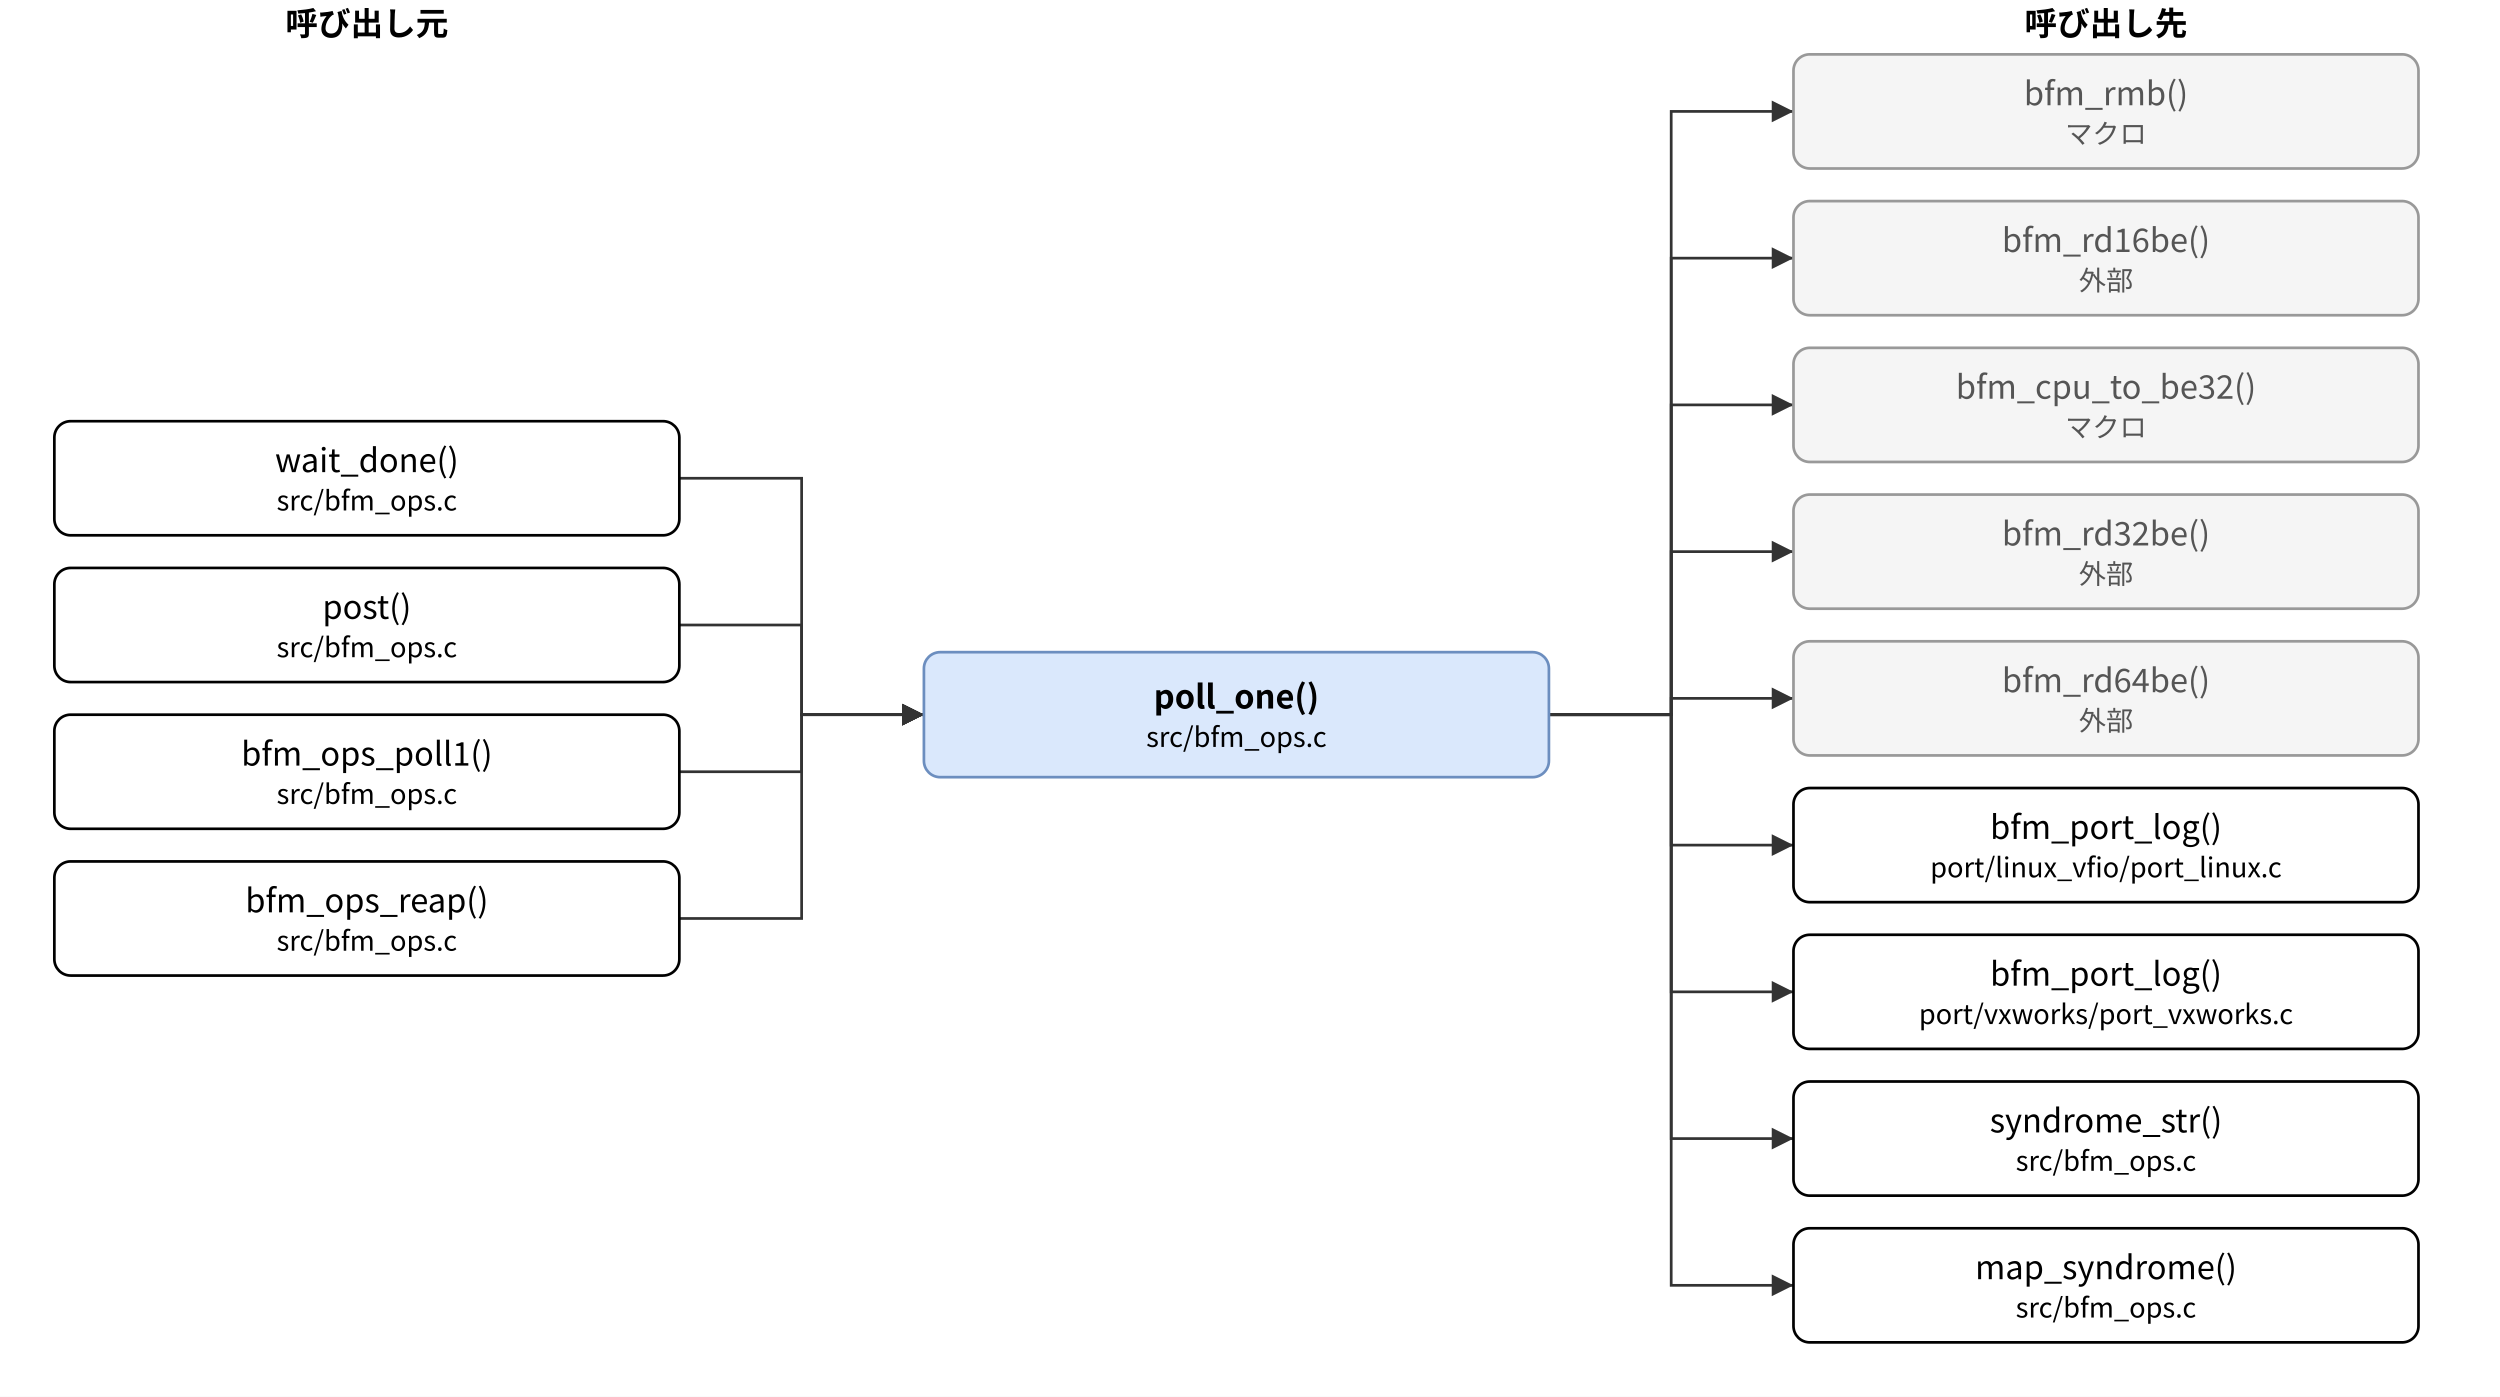
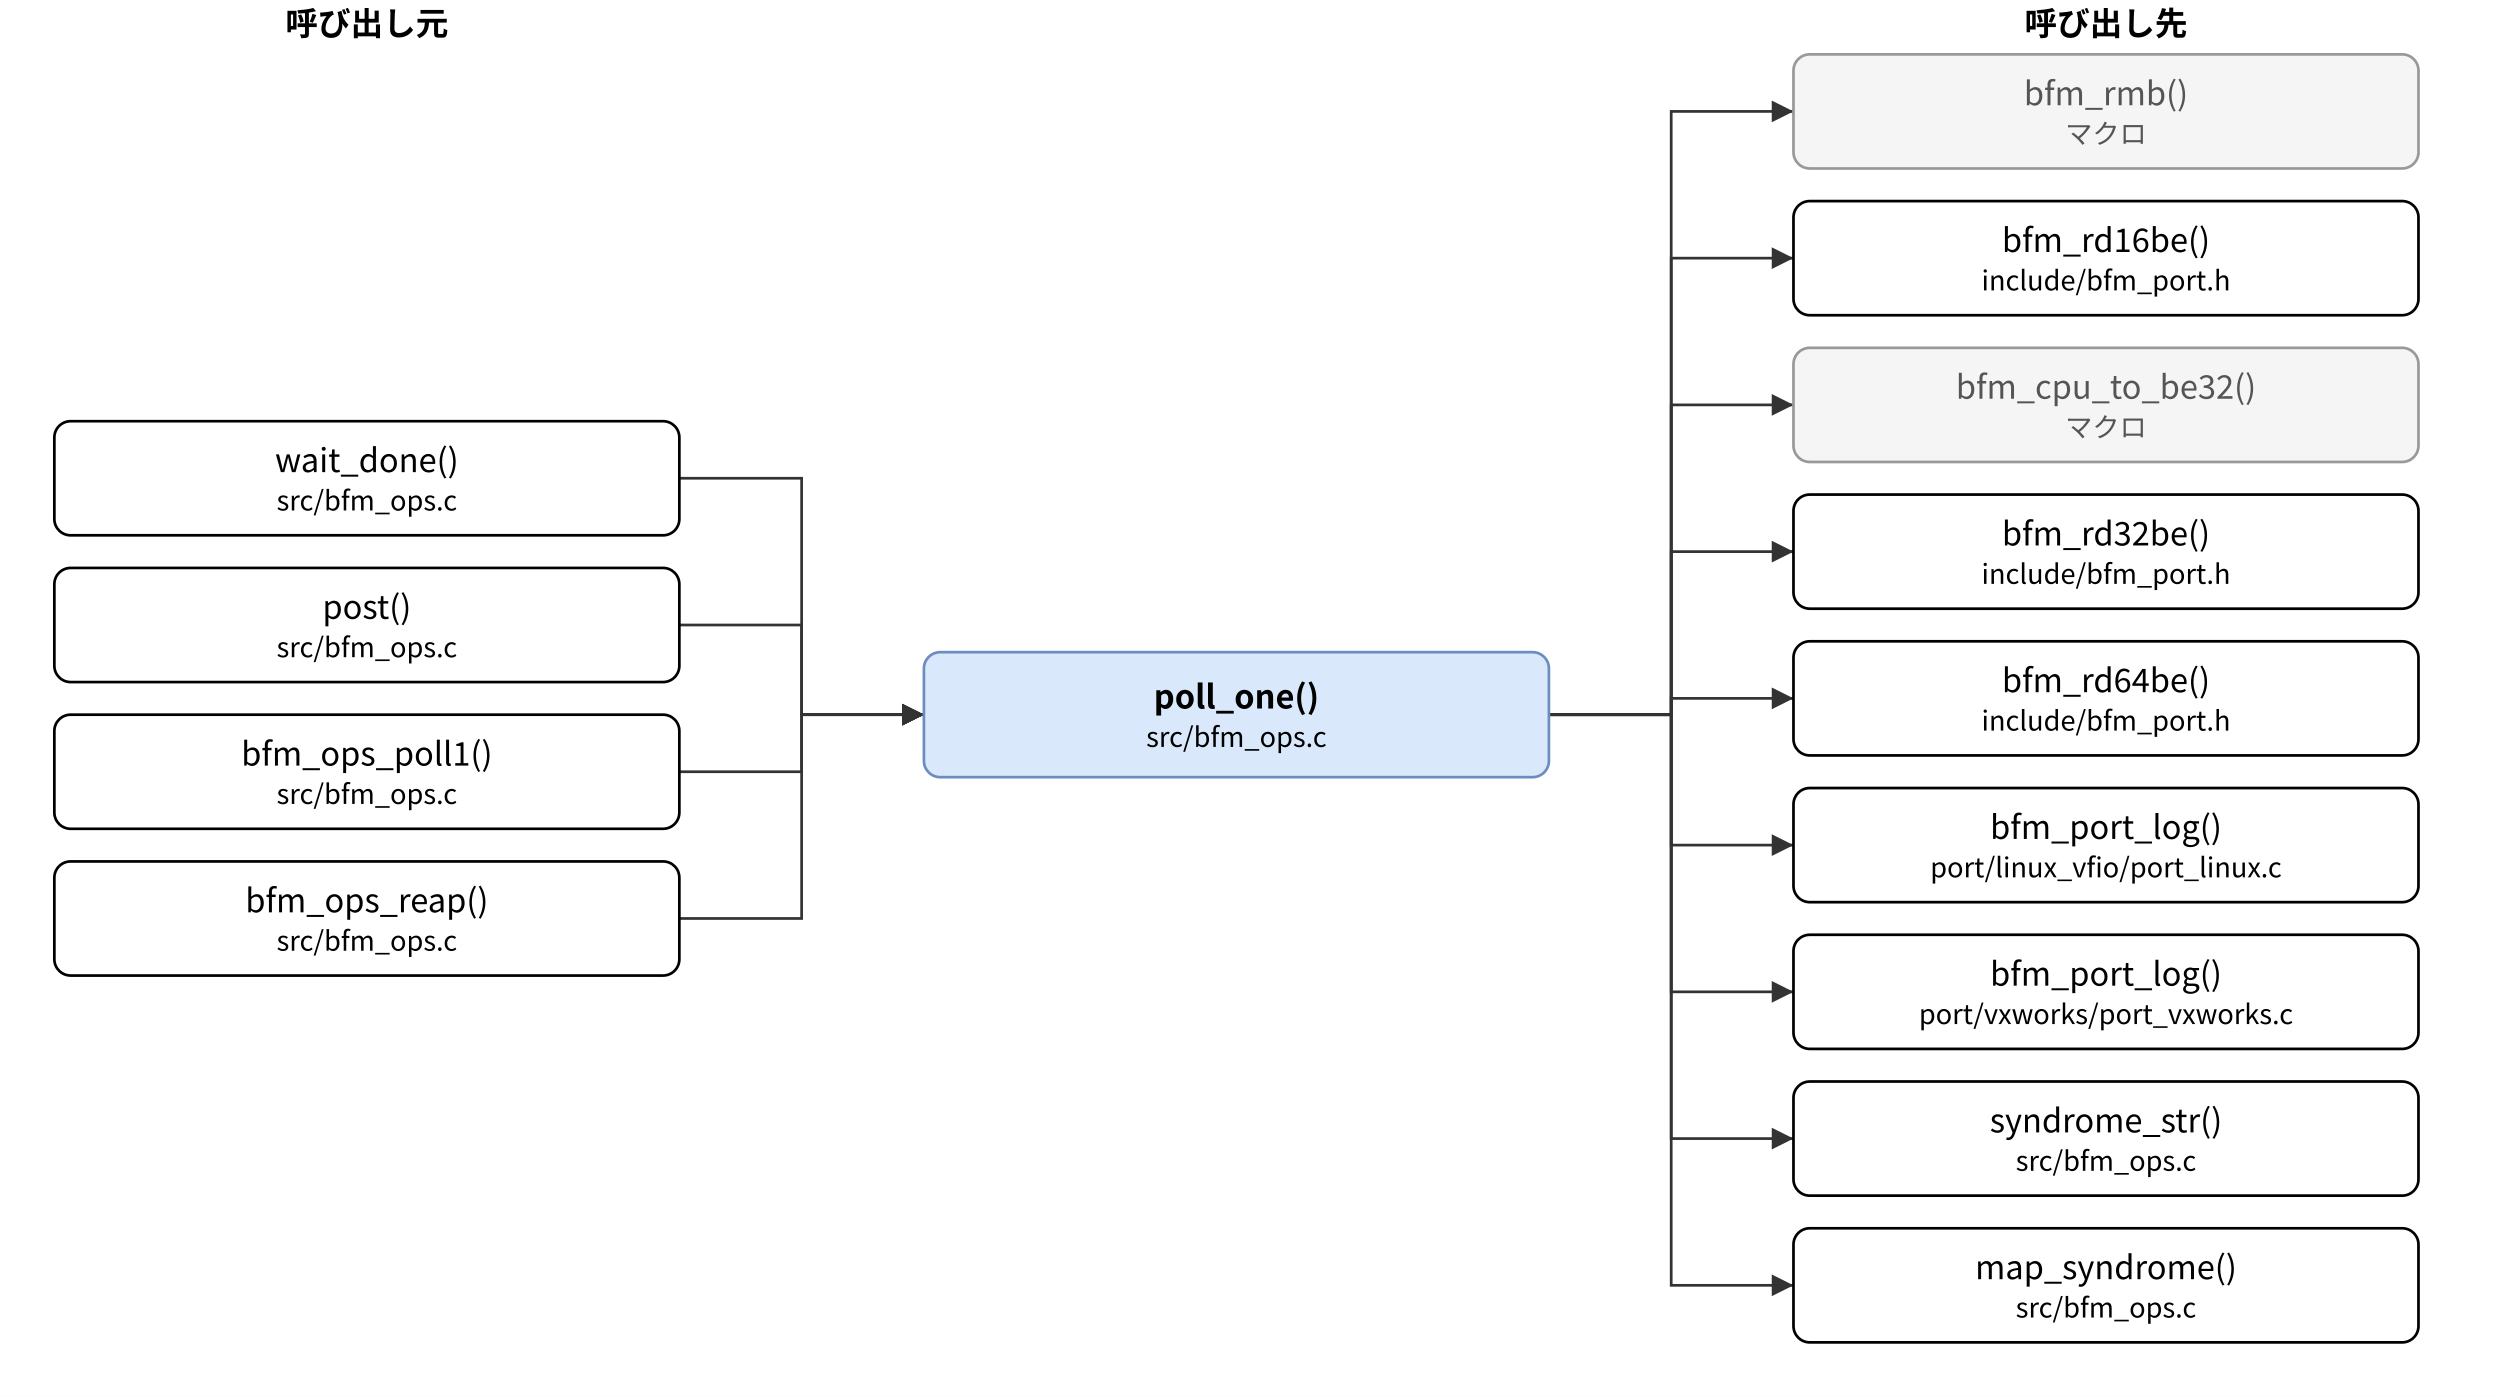
- <svg xmlns="http://www.w3.org/2000/svg" version="1.1" width="920" height="514" viewBox="0 0 920 514" font-family="Noto Sans CJK JP, Meiryo, sans-serif" content="&lt;mxfile host=&quot;bfmem-gen&quot; type=&quot;device&quot;&gt;&lt;diagram id=&quot;fd8b3433dbc958b896e2&quot; name=&quot;poll_one 関係&quot;&gt;&lt;mxGraphModel dx=&quot;800&quot; dy=&quot;600&quot; grid=&quot;0&quot; gridSize=&quot;10&quot; guides=&quot;1&quot; tooltips=&quot;1&quot; connect=&quot;1&quot; arrows=&quot;1&quot; fold=&quot;1&quot; page=&quot;0&quot; pageScale=&quot;1&quot; math=&quot;0&quot; shadow=&quot;0&quot;&gt;&lt;root&gt;&lt;mxCell id=&quot;0&quot;/&gt;&lt;mxCell id=&quot;1&quot; parent=&quot;0&quot;/&gt;&lt;mxCell id=&quot;c&quot; value=&quot;poll_one()&amp;lt;br&amp;gt;&amp;lt;font style=&amp;quot;font-size:10px&amp;quot;&amp;gt;src/bfm_ops.c&amp;lt;/font&amp;gt;&quot; style=&quot;rounded=1;whiteSpace=wrap;html=1;fillColor=#dae8fc;strokeColor=#6c8ebf;fontStyle=1;&quot; vertex=&quot;1&quot; parent=&quot;1&quot;&gt;&lt;mxGeometry x=&quot;340.0&quot; y=&quot;240.0&quot; width=&quot;230.0&quot; height=&quot;46.0&quot; as=&quot;geometry&quot;/&gt;&lt;/mxCell&gt;&lt;mxCell id=&quot;l0&quot; value=&quot;wait_done()&amp;lt;br&amp;gt;&amp;lt;font style=&amp;quot;font-size:10px&amp;quot;&amp;gt;src/bfm_ops.c&amp;lt;/font&amp;gt;&quot; style=&quot;rounded=1;whiteSpace=wrap;html=1;&quot; vertex=&quot;1&quot; parent=&quot;1&quot;&gt;&lt;mxGeometry x=&quot;20.0&quot; y=&quot;155.0&quot; width=&quot;230.0&quot; height=&quot;42.0&quot; as=&quot;geometry&quot;/&gt;&lt;/mxCell&gt;&lt;mxCell id=&quot;l1&quot; value=&quot;post()&amp;lt;br&amp;gt;&amp;lt;font style=&amp;quot;font-size:10px&amp;quot;&amp;gt;src/bfm_ops.c&amp;lt;/font&amp;gt;&quot; style=&quot;rounded=1;whiteSpace=wrap;html=1;&quot; vertex=&quot;1&quot; parent=&quot;1&quot;&gt;&lt;mxGeometry x=&quot;20.0&quot; y=&quot;209.0&quot; width=&quot;230.0&quot; height=&quot;42.0&quot; as=&quot;geometry&quot;/&gt;&lt;/mxCell&gt;&lt;mxCell id=&quot;l2&quot; value=&quot;bfm_ops_poll1()&amp;lt;br&amp;gt;&amp;lt;font style=&amp;quot;font-size:10px&amp;quot;&amp;gt;src/bfm_ops.c&amp;lt;/font&amp;gt;&quot; style=&quot;rounded=1;whiteSpace=wrap;html=1;&quot; vertex=&quot;1&quot; parent=&quot;1&quot;&gt;&lt;mxGeometry x=&quot;20.0&quot; y=&quot;263.0&quot; width=&quot;230.0&quot; height=&quot;42.0&quot; as=&quot;geometry&quot;/&gt;&lt;/mxCell&gt;&lt;mxCell id=&quot;l3&quot; value=&quot;bfm_ops_reap()&amp;lt;br&amp;gt;&amp;lt;font style=&amp;quot;font-size:10px&amp;quot;&amp;gt;src/bfm_ops.c&amp;lt;/font&amp;gt;&quot; style=&quot;rounded=1;whiteSpace=wrap;html=1;&quot; vertex=&quot;1&quot; parent=&quot;1&quot;&gt;&lt;mxGeometry x=&quot;20.0&quot; y=&quot;317.0&quot; width=&quot;230.0&quot; height=&quot;42.0&quot; as=&quot;geometry&quot;/&gt;&lt;/mxCell&gt;&lt;mxCell id=&quot;r0&quot; value=&quot;bfm_rmb()&amp;lt;br&amp;gt;&amp;lt;font style=&amp;quot;font-size:10px&amp;quot;&amp;gt;マクロ&amp;lt;/font&amp;gt;&quot; style=&quot;rounded=1;whiteSpace=wrap;html=1;fillColor=#f5f5f5;strokeColor=#999999;fontColor=#555555;&quot; vertex=&quot;1&quot; parent=&quot;1&quot;&gt;&lt;mxGeometry x=&quot;660.0&quot; y=&quot;20.0&quot; width=&quot;230.0&quot; height=&quot;42.0&quot; as=&quot;geometry&quot;/&gt;&lt;/mxCell&gt;&lt;mxCell id=&quot;r1&quot; value=&quot;bfm_rd16be()&amp;lt;br&amp;gt;&amp;lt;font style=&amp;quot;font-size:10px&amp;quot;&amp;gt;外部&amp;lt;/font&amp;gt;&quot; style=&quot;rounded=1;whiteSpace=wrap;html=1;fillColor=#f5f5f5;strokeColor=#999999;fontColor=#555555;&quot; vertex=&quot;1&quot; parent=&quot;1&quot;&gt;&lt;mxGeometry x=&quot;660.0&quot; y=&quot;74.0&quot; width=&quot;230.0&quot; height=&quot;42.0&quot; as=&quot;geometry&quot;/&gt;&lt;/mxCell&gt;&lt;mxCell id=&quot;r2&quot; value=&quot;bfm_cpu_to_be32()&amp;lt;br&amp;gt;&amp;lt;font style=&amp;quot;font-size:10px&amp;quot;&amp;gt;マクロ&amp;lt;/font&amp;gt;&quot; style=&quot;rounded=1;whiteSpace=wrap;html=1;fillColor=#f5f5f5;strokeColor=#999999;fontColor=#555555;&quot; vertex=&quot;1&quot; parent=&quot;1&quot;&gt;&lt;mxGeometry x=&quot;660.0&quot; y=&quot;128.0&quot; width=&quot;230.0&quot; height=&quot;42.0&quot; as=&quot;geometry&quot;/&gt;&lt;/mxCell&gt;&lt;mxCell id=&quot;r3&quot; value=&quot;bfm_rd32be()&amp;lt;br&amp;gt;&amp;lt;font style=&amp;quot;font-size:10px&amp;quot;&amp;gt;外部&amp;lt;/font&amp;gt;&quot; style=&quot;rounded=1;whiteSpace=wrap;html=1;fillColor=#f5f5f5;strokeColor=#999999;fontColor=#555555;&quot; vertex=&quot;1&quot; parent=&quot;1&quot;&gt;&lt;mxGeometry x=&quot;660.0&quot; y=&quot;182.0&quot; width=&quot;230.0&quot; height=&quot;42.0&quot; as=&quot;geometry&quot;/&gt;&lt;/mxCell&gt;&lt;mxCell id=&quot;r4&quot; value=&quot;bfm_rd64be()&amp;lt;br&amp;gt;&amp;lt;font style=&amp;quot;font-size:10px&amp;quot;&amp;gt;外部&amp;lt;/font&amp;gt;&quot; style=&quot;rounded=1;whiteSpace=wrap;html=1;fillColor=#f5f5f5;strokeColor=#999999;fontColor=#555555;&quot; vertex=&quot;1&quot; parent=&quot;1&quot;&gt;&lt;mxGeometry x=&quot;660.0&quot; y=&quot;236.0&quot; width=&quot;230.0&quot; height=&quot;42.0&quot; as=&quot;geometry&quot;/&gt;&lt;/mxCell&gt;&lt;mxCell id=&quot;r5&quot; value=&quot;bfm_port_log()&amp;lt;br&amp;gt;&amp;lt;font style=&amp;quot;font-size:10px&amp;quot;&amp;gt;port/linux_vfio/port_linux.c&amp;lt;/font&amp;gt;&quot; style=&quot;rounded=1;whiteSpace=wrap;html=1;&quot; vertex=&quot;1&quot; parent=&quot;1&quot;&gt;&lt;mxGeometry x=&quot;660.0&quot; y=&quot;290.0&quot; width=&quot;230.0&quot; height=&quot;42.0&quot; as=&quot;geometry&quot;/&gt;&lt;/mxCell&gt;&lt;mxCell id=&quot;r6&quot; value=&quot;bfm_port_log()&amp;lt;br&amp;gt;&amp;lt;font style=&amp;quot;font-size:10px&amp;quot;&amp;gt;port/vxworks/port_vxworks.c&amp;lt;/font&amp;gt;&quot; style=&quot;rounded=1;whiteSpace=wrap;html=1;&quot; vertex=&quot;1&quot; parent=&quot;1&quot;&gt;&lt;mxGeometry x=&quot;660.0&quot; y=&quot;344.0&quot; width=&quot;230.0&quot; height=&quot;42.0&quot; as=&quot;geometry&quot;/&gt;&lt;/mxCell&gt;&lt;mxCell id=&quot;r7&quot; value=&quot;syndrome_str()&amp;lt;br&amp;gt;&amp;lt;font style=&amp;quot;font-size:10px&amp;quot;&amp;gt;src/bfm_ops.c&amp;lt;/font&amp;gt;&quot; style=&quot;rounded=1;whiteSpace=wrap;html=1;&quot; vertex=&quot;1&quot; parent=&quot;1&quot;&gt;&lt;mxGeometry x=&quot;660.0&quot; y=&quot;398.0&quot; width=&quot;230.0&quot; height=&quot;42.0&quot; as=&quot;geometry&quot;/&gt;&lt;/mxCell&gt;&lt;mxCell id=&quot;r8&quot; value=&quot;map_syndrome()&amp;lt;br&amp;gt;&amp;lt;font style=&amp;quot;font-size:10px&amp;quot;&amp;gt;src/bfm_ops.c&amp;lt;/font&amp;gt;&quot; style=&quot;rounded=1;whiteSpace=wrap;html=1;&quot; vertex=&quot;1&quot; parent=&quot;1&quot;&gt;&lt;mxGeometry x=&quot;660.0&quot; y=&quot;452.0&quot; width=&quot;230.0&quot; height=&quot;42.0&quot; as=&quot;geometry&quot;/&gt;&lt;/mxCell&gt;&lt;mxCell id=&quot;e0&quot; value=&quot;&quot; style=&quot;edgeStyle=none;html=1;rounded=0;endArrow=block;endFill=1;exitX=1;exitY=0.5;exitDx=0;exitDy=0;exitPerimeter=0;entryX=0;entryY=0.5;entryDx=0;entryDy=0;entryPerimeter=0;&quot; edge=&quot;1&quot; parent=&quot;1&quot; source=&quot;l0&quot; target=&quot;c&quot;&gt;&lt;mxGeometry relative=&quot;1&quot; as=&quot;geometry&quot;&gt;&lt;Array as=&quot;points&quot;&gt;&lt;mxPoint x=&quot;295.0&quot; y=&quot;176.0&quot;/&gt;&lt;mxPoint x=&quot;295.0&quot; y=&quot;263.0&quot;/&gt;&lt;/Array&gt;&lt;/mxGeometry&gt;&lt;/mxCell&gt;&lt;mxCell id=&quot;e1&quot; value=&quot;&quot; style=&quot;edgeStyle=none;html=1;rounded=0;endArrow=block;endFill=1;exitX=1;exitY=0.5;exitDx=0;exitDy=0;exitPerimeter=0;entryX=0;entryY=0.5;entryDx=0;entryDy=0;entryPerimeter=0;&quot; edge=&quot;1&quot; parent=&quot;1&quot; source=&quot;l1&quot; target=&quot;c&quot;&gt;&lt;mxGeometry relative=&quot;1&quot; as=&quot;geometry&quot;&gt;&lt;Array as=&quot;points&quot;&gt;&lt;mxPoint x=&quot;295.0&quot; y=&quot;230.0&quot;/&gt;&lt;mxPoint x=&quot;295.0&quot; y=&quot;263.0&quot;/&gt;&lt;/Array&gt;&lt;/mxGeometry&gt;&lt;/mxCell&gt;&lt;mxCell id=&quot;e2&quot; value=&quot;&quot; style=&quot;edgeStyle=none;html=1;rounded=0;endArrow=block;endFill=1;exitX=1;exitY=0.5;exitDx=0;exitDy=0;exitPerimeter=0;entryX=0;entryY=0.5;entryDx=0;entryDy=0;entryPerimeter=0;&quot; edge=&quot;1&quot; parent=&quot;1&quot; source=&quot;l2&quot; target=&quot;c&quot;&gt;&lt;mxGeometry relative=&quot;1&quot; as=&quot;geometry&quot;&gt;&lt;Array as=&quot;points&quot;&gt;&lt;mxPoint x=&quot;295.0&quot; y=&quot;284.0&quot;/&gt;&lt;mxPoint x=&quot;295.0&quot; y=&quot;263.0&quot;/&gt;&lt;/Array&gt;&lt;/mxGeometry&gt;&lt;/mxCell&gt;&lt;mxCell id=&quot;e3&quot; value=&quot;&quot; style=&quot;edgeStyle=none;html=1;rounded=0;endArrow=block;endFill=1;exitX=1;exitY=0.5;exitDx=0;exitDy=0;exitPerimeter=0;entryX=0;entryY=0.5;entryDx=0;entryDy=0;entryPerimeter=0;&quot; edge=&quot;1&quot; parent=&quot;1&quot; source=&quot;l3&quot; target=&quot;c&quot;&gt;&lt;mxGeometry relative=&quot;1&quot; as=&quot;geometry&quot;&gt;&lt;Array as=&quot;points&quot;&gt;&lt;mxPoint x=&quot;295.0&quot; y=&quot;338.0&quot;/&gt;&lt;mxPoint x=&quot;295.0&quot; y=&quot;263.0&quot;/&gt;&lt;/Array&gt;&lt;/mxGeometry&gt;&lt;/mxCell&gt;&lt;mxCell id=&quot;e4&quot; value=&quot;&quot; style=&quot;edgeStyle=none;html=1;rounded=0;endArrow=block;endFill=1;exitX=1;exitY=0.5;exitDx=0;exitDy=0;exitPerimeter=0;entryX=0;entryY=0.5;entryDx=0;entryDy=0;entryPerimeter=0;&quot; edge=&quot;1&quot; parent=&quot;1&quot; source=&quot;c&quot; target=&quot;r0&quot;&gt;&lt;mxGeometry relative=&quot;1&quot; as=&quot;geometry&quot;&gt;&lt;Array as=&quot;points&quot;&gt;&lt;mxPoint x=&quot;615.0&quot; y=&quot;263.0&quot;/&gt;&lt;mxPoint x=&quot;615.0&quot; y=&quot;41.0&quot;/&gt;&lt;/Array&gt;&lt;/mxGeometry&gt;&lt;/mxCell&gt;&lt;mxCell id=&quot;e5&quot; value=&quot;&quot; style=&quot;edgeStyle=none;html=1;rounded=0;endArrow=block;endFill=1;exitX=1;exitY=0.5;exitDx=0;exitDy=0;exitPerimeter=0;entryX=0;entryY=0.5;entryDx=0;entryDy=0;entryPerimeter=0;&quot; edge=&quot;1&quot; parent=&quot;1&quot; source=&quot;c&quot; target=&quot;r1&quot;&gt;&lt;mxGeometry relative=&quot;1&quot; as=&quot;geometry&quot;&gt;&lt;Array as=&quot;points&quot;&gt;&lt;mxPoint x=&quot;615.0&quot; y=&quot;263.0&quot;/&gt;&lt;mxPoint x=&quot;615.0&quot; y=&quot;95.0&quot;/&gt;&lt;/Array&gt;&lt;/mxGeometry&gt;&lt;/mxCell&gt;&lt;mxCell id=&quot;e6&quot; value=&quot;&quot; style=&quot;edgeStyle=none;html=1;rounded=0;endArrow=block;endFill=1;exitX=1;exitY=0.5;exitDx=0;exitDy=0;exitPerimeter=0;entryX=0;entryY=0.5;entryDx=0;entryDy=0;entryPerimeter=0;&quot; edge=&quot;1&quot; parent=&quot;1&quot; source=&quot;c&quot; target=&quot;r2&quot;&gt;&lt;mxGeometry relative=&quot;1&quot; as=&quot;geometry&quot;&gt;&lt;Array as=&quot;points&quot;&gt;&lt;mxPoint x=&quot;615.0&quot; y=&quot;263.0&quot;/&gt;&lt;mxPoint x=&quot;615.0&quot; y=&quot;149.0&quot;/&gt;&lt;/Array&gt;&lt;/mxGeometry&gt;&lt;/mxCell&gt;&lt;mxCell id=&quot;e7&quot; value=&quot;&quot; style=&quot;edgeStyle=none;html=1;rounded=0;endArrow=block;endFill=1;exitX=1;exitY=0.5;exitDx=0;exitDy=0;exitPerimeter=0;entryX=0;entryY=0.5;entryDx=0;entryDy=0;entryPerimeter=0;&quot; edge=&quot;1&quot; parent=&quot;1&quot; source=&quot;c&quot; target=&quot;r3&quot;&gt;&lt;mxGeometry relative=&quot;1&quot; as=&quot;geometry&quot;&gt;&lt;Array as=&quot;points&quot;&gt;&lt;mxPoint x=&quot;615.0&quot; y=&quot;263.0&quot;/&gt;&lt;mxPoint x=&quot;615.0&quot; y=&quot;203.0&quot;/&gt;&lt;/Array&gt;&lt;/mxGeometry&gt;&lt;/mxCell&gt;&lt;mxCell id=&quot;e8&quot; value=&quot;&quot; style=&quot;edgeStyle=none;html=1;rounded=0;endArrow=block;endFill=1;exitX=1;exitY=0.5;exitDx=0;exitDy=0;exitPerimeter=0;entryX=0;entryY=0.5;entryDx=0;entryDy=0;entryPerimeter=0;&quot; edge=&quot;1&quot; parent=&quot;1&quot; source=&quot;c&quot; target=&quot;r4&quot;&gt;&lt;mxGeometry relative=&quot;1&quot; as=&quot;geometry&quot;&gt;&lt;Array as=&quot;points&quot;&gt;&lt;mxPoint x=&quot;615.0&quot; y=&quot;263.0&quot;/&gt;&lt;mxPoint x=&quot;615.0&quot; y=&quot;257.0&quot;/&gt;&lt;/Array&gt;&lt;/mxGeometry&gt;&lt;/mxCell&gt;&lt;mxCell id=&quot;e9&quot; value=&quot;&quot; style=&quot;edgeStyle=none;html=1;rounded=0;endArrow=block;endFill=1;exitX=1;exitY=0.5;exitDx=0;exitDy=0;exitPerimeter=0;entryX=0;entryY=0.5;entryDx=0;entryDy=0;entryPerimeter=0;&quot; edge=&quot;1&quot; parent=&quot;1&quot; source=&quot;c&quot; target=&quot;r5&quot;&gt;&lt;mxGeometry relative=&quot;1&quot; as=&quot;geometry&quot;&gt;&lt;Array as=&quot;points&quot;&gt;&lt;mxPoint x=&quot;615.0&quot; y=&quot;263.0&quot;/&gt;&lt;mxPoint x=&quot;615.0&quot; y=&quot;311.0&quot;/&gt;&lt;/Array&gt;&lt;/mxGeometry&gt;&lt;/mxCell&gt;&lt;mxCell id=&quot;e10&quot; value=&quot;&quot; style=&quot;edgeStyle=none;html=1;rounded=0;endArrow=block;endFill=1;exitX=1;exitY=0.5;exitDx=0;exitDy=0;exitPerimeter=0;entryX=0;entryY=0.5;entryDx=0;entryDy=0;entryPerimeter=0;&quot; edge=&quot;1&quot; parent=&quot;1&quot; source=&quot;c&quot; target=&quot;r6&quot;&gt;&lt;mxGeometry relative=&quot;1&quot; as=&quot;geometry&quot;&gt;&lt;Array as=&quot;points&quot;&gt;&lt;mxPoint x=&quot;615.0&quot; y=&quot;263.0&quot;/&gt;&lt;mxPoint x=&quot;615.0&quot; y=&quot;365.0&quot;/&gt;&lt;/Array&gt;&lt;/mxGeometry&gt;&lt;/mxCell&gt;&lt;mxCell id=&quot;e11&quot; value=&quot;&quot; style=&quot;edgeStyle=none;html=1;rounded=0;endArrow=block;endFill=1;exitX=1;exitY=0.5;exitDx=0;exitDy=0;exitPerimeter=0;entryX=0;entryY=0.5;entryDx=0;entryDy=0;entryPerimeter=0;&quot; edge=&quot;1&quot; parent=&quot;1&quot; source=&quot;c&quot; target=&quot;r7&quot;&gt;&lt;mxGeometry relative=&quot;1&quot; as=&quot;geometry&quot;&gt;&lt;Array as=&quot;points&quot;&gt;&lt;mxPoint x=&quot;615.0&quot; y=&quot;263.0&quot;/&gt;&lt;mxPoint x=&quot;615.0&quot; y=&quot;419.0&quot;/&gt;&lt;/Array&gt;&lt;/mxGeometry&gt;&lt;/mxCell&gt;&lt;mxCell id=&quot;e12&quot; value=&quot;&quot; style=&quot;edgeStyle=none;html=1;rounded=0;endArrow=block;endFill=1;exitX=1;exitY=0.5;exitDx=0;exitDy=0;exitPerimeter=0;entryX=0;entryY=0.5;entryDx=0;entryDy=0;entryPerimeter=0;&quot; edge=&quot;1&quot; parent=&quot;1&quot; source=&quot;c&quot; target=&quot;r8&quot;&gt;&lt;mxGeometry relative=&quot;1&quot; as=&quot;geometry&quot;&gt;&lt;Array as=&quot;points&quot;&gt;&lt;mxPoint x=&quot;615.0&quot; y=&quot;263.0&quot;/&gt;&lt;mxPoint x=&quot;615.0&quot; y=&quot;473.0&quot;/&gt;&lt;/Array&gt;&lt;/mxGeometry&gt;&lt;/mxCell&gt;&lt;mxCell id=&quot;h0&quot; value=&quot;呼び出し元&quot; style=&quot;text;html=1;align=center;fontStyle=1;&quot; vertex=&quot;1&quot; parent=&quot;1&quot;&gt;&lt;mxGeometry x=&quot;55.0&quot; y=&quot;0&quot; width=&quot;160&quot; height=&quot;18&quot; as=&quot;geometry&quot;/&gt;&lt;/mxCell&gt;&lt;mxCell id=&quot;h1&quot; value=&quot;呼び出し先&quot; style=&quot;text;html=1;align=center;fontStyle=1;&quot; vertex=&quot;1&quot; parent=&quot;1&quot;&gt;&lt;mxGeometry x=&quot;695.0&quot; y=&quot;0&quot; width=&quot;160&quot; height=&quot;18&quot; as=&quot;geometry&quot;/&gt;&lt;/mxCell&gt;&lt;/root&gt;&lt;/mxGraphModel&gt;&lt;/diagram&gt;&lt;/mxfile&gt;">
+ <svg xmlns="http://www.w3.org/2000/svg" version="1.1" width="920" height="514" viewBox="0 0 920 514" font-family="Noto Sans CJK JP, Meiryo, sans-serif" content="&lt;mxfile host=&quot;bfmem-gen&quot; type=&quot;device&quot;&gt;&lt;diagram id=&quot;fd8b3433dbc958b896e2&quot; name=&quot;poll_one 関係&quot;&gt;&lt;mxGraphModel dx=&quot;800&quot; dy=&quot;600&quot; grid=&quot;0&quot; gridSize=&quot;10&quot; guides=&quot;1&quot; tooltips=&quot;1&quot; connect=&quot;1&quot; arrows=&quot;1&quot; fold=&quot;1&quot; page=&quot;0&quot; pageScale=&quot;1&quot; math=&quot;0&quot; shadow=&quot;0&quot;&gt;&lt;root&gt;&lt;mxCell id=&quot;0&quot;/&gt;&lt;mxCell id=&quot;1&quot; parent=&quot;0&quot;/&gt;&lt;mxCell id=&quot;c&quot; value=&quot;poll_one()&amp;lt;br&amp;gt;&amp;lt;font style=&amp;quot;font-size:10px&amp;quot;&amp;gt;src/bfm_ops.c&amp;lt;/font&amp;gt;&quot; style=&quot;rounded=1;whiteSpace=wrap;html=1;fillColor=#dae8fc;strokeColor=#6c8ebf;fontStyle=1;&quot; vertex=&quot;1&quot; parent=&quot;1&quot;&gt;&lt;mxGeometry x=&quot;340.0&quot; y=&quot;240.0&quot; width=&quot;230.0&quot; height=&quot;46.0&quot; as=&quot;geometry&quot;/&gt;&lt;/mxCell&gt;&lt;mxCell id=&quot;l0&quot; value=&quot;wait_done()&amp;lt;br&amp;gt;&amp;lt;font style=&amp;quot;font-size:10px&amp;quot;&amp;gt;src/bfm_ops.c&amp;lt;/font&amp;gt;&quot; style=&quot;rounded=1;whiteSpace=wrap;html=1;&quot; vertex=&quot;1&quot; parent=&quot;1&quot;&gt;&lt;mxGeometry x=&quot;20.0&quot; y=&quot;155.0&quot; width=&quot;230.0&quot; height=&quot;42.0&quot; as=&quot;geometry&quot;/&gt;&lt;/mxCell&gt;&lt;mxCell id=&quot;l1&quot; value=&quot;post()&amp;lt;br&amp;gt;&amp;lt;font style=&amp;quot;font-size:10px&amp;quot;&amp;gt;src/bfm_ops.c&amp;lt;/font&amp;gt;&quot; style=&quot;rounded=1;whiteSpace=wrap;html=1;&quot; vertex=&quot;1&quot; parent=&quot;1&quot;&gt;&lt;mxGeometry x=&quot;20.0&quot; y=&quot;209.0&quot; width=&quot;230.0&quot; height=&quot;42.0&quot; as=&quot;geometry&quot;/&gt;&lt;/mxCell&gt;&lt;mxCell id=&quot;l2&quot; value=&quot;bfm_ops_poll1()&amp;lt;br&amp;gt;&amp;lt;font style=&amp;quot;font-size:10px&amp;quot;&amp;gt;src/bfm_ops.c&amp;lt;/font&amp;gt;&quot; style=&quot;rounded=1;whiteSpace=wrap;html=1;&quot; vertex=&quot;1&quot; parent=&quot;1&quot;&gt;&lt;mxGeometry x=&quot;20.0&quot; y=&quot;263.0&quot; width=&quot;230.0&quot; height=&quot;42.0&quot; as=&quot;geometry&quot;/&gt;&lt;/mxCell&gt;&lt;mxCell id=&quot;l3&quot; value=&quot;bfm_ops_reap()&amp;lt;br&amp;gt;&amp;lt;font style=&amp;quot;font-size:10px&amp;quot;&amp;gt;src/bfm_ops.c&amp;lt;/font&amp;gt;&quot; style=&quot;rounded=1;whiteSpace=wrap;html=1;&quot; vertex=&quot;1&quot; parent=&quot;1&quot;&gt;&lt;mxGeometry x=&quot;20.0&quot; y=&quot;317.0&quot; width=&quot;230.0&quot; height=&quot;42.0&quot; as=&quot;geometry&quot;/&gt;&lt;/mxCell&gt;&lt;mxCell id=&quot;r0&quot; value=&quot;bfm_rmb()&amp;lt;br&amp;gt;&amp;lt;font style=&amp;quot;font-size:10px&amp;quot;&amp;gt;マクロ&amp;lt;/font&amp;gt;&quot; style=&quot;rounded=1;whiteSpace=wrap;html=1;fillColor=#f5f5f5;strokeColor=#999999;fontColor=#555555;&quot; vertex=&quot;1&quot; parent=&quot;1&quot;&gt;&lt;mxGeometry x=&quot;660.0&quot; y=&quot;20.0&quot; width=&quot;230.0&quot; height=&quot;42.0&quot; as=&quot;geometry&quot;/&gt;&lt;/mxCell&gt;&lt;mxCell id=&quot;r1&quot; value=&quot;bfm_rd16be()&amp;lt;br&amp;gt;&amp;lt;font style=&amp;quot;font-size:10px&amp;quot;&amp;gt;include/bfm_port.h&amp;lt;/font&amp;gt;&quot; style=&quot;rounded=1;whiteSpace=wrap;html=1;&quot; vertex=&quot;1&quot; parent=&quot;1&quot;&gt;&lt;mxGeometry x=&quot;660.0&quot; y=&quot;74.0&quot; width=&quot;230.0&quot; height=&quot;42.0&quot; as=&quot;geometry&quot;/&gt;&lt;/mxCell&gt;&lt;mxCell id=&quot;r2&quot; value=&quot;bfm_cpu_to_be32()&amp;lt;br&amp;gt;&amp;lt;font style=&amp;quot;font-size:10px&amp;quot;&amp;gt;マクロ&amp;lt;/font&amp;gt;&quot; style=&quot;rounded=1;whiteSpace=wrap;html=1;fillColor=#f5f5f5;strokeColor=#999999;fontColor=#555555;&quot; vertex=&quot;1&quot; parent=&quot;1&quot;&gt;&lt;mxGeometry x=&quot;660.0&quot; y=&quot;128.0&quot; width=&quot;230.0&quot; height=&quot;42.0&quot; as=&quot;geometry&quot;/&gt;&lt;/mxCell&gt;&lt;mxCell id=&quot;r3&quot; value=&quot;bfm_rd32be()&amp;lt;br&amp;gt;&amp;lt;font style=&amp;quot;font-size:10px&amp;quot;&amp;gt;include/bfm_port.h&amp;lt;/font&amp;gt;&quot; style=&quot;rounded=1;whiteSpace=wrap;html=1;&quot; vertex=&quot;1&quot; parent=&quot;1&quot;&gt;&lt;mxGeometry x=&quot;660.0&quot; y=&quot;182.0&quot; width=&quot;230.0&quot; height=&quot;42.0&quot; as=&quot;geometry&quot;/&gt;&lt;/mxCell&gt;&lt;mxCell id=&quot;r4&quot; value=&quot;bfm_rd64be()&amp;lt;br&amp;gt;&amp;lt;font style=&amp;quot;font-size:10px&amp;quot;&amp;gt;include/bfm_port.h&amp;lt;/font&amp;gt;&quot; style=&quot;rounded=1;whiteSpace=wrap;html=1;&quot; vertex=&quot;1&quot; parent=&quot;1&quot;&gt;&lt;mxGeometry x=&quot;660.0&quot; y=&quot;236.0&quot; width=&quot;230.0&quot; height=&quot;42.0&quot; as=&quot;geometry&quot;/&gt;&lt;/mxCell&gt;&lt;mxCell id=&quot;r5&quot; value=&quot;bfm_port_log()&amp;lt;br&amp;gt;&amp;lt;font style=&amp;quot;font-size:10px&amp;quot;&amp;gt;port/linux_vfio/port_linux.c&amp;lt;/font&amp;gt;&quot; style=&quot;rounded=1;whiteSpace=wrap;html=1;&quot; vertex=&quot;1&quot; parent=&quot;1&quot;&gt;&lt;mxGeometry x=&quot;660.0&quot; y=&quot;290.0&quot; width=&quot;230.0&quot; height=&quot;42.0&quot; as=&quot;geometry&quot;/&gt;&lt;/mxCell&gt;&lt;mxCell id=&quot;r6&quot; value=&quot;bfm_port_log()&amp;lt;br&amp;gt;&amp;lt;font style=&amp;quot;font-size:10px&amp;quot;&amp;gt;port/vxworks/port_vxworks.c&amp;lt;/font&amp;gt;&quot; style=&quot;rounded=1;whiteSpace=wrap;html=1;&quot; vertex=&quot;1&quot; parent=&quot;1&quot;&gt;&lt;mxGeometry x=&quot;660.0&quot; y=&quot;344.0&quot; width=&quot;230.0&quot; height=&quot;42.0&quot; as=&quot;geometry&quot;/&gt;&lt;/mxCell&gt;&lt;mxCell id=&quot;r7&quot; value=&quot;syndrome_str()&amp;lt;br&amp;gt;&amp;lt;font style=&amp;quot;font-size:10px&amp;quot;&amp;gt;src/bfm_ops.c&amp;lt;/font&amp;gt;&quot; style=&quot;rounded=1;whiteSpace=wrap;html=1;&quot; vertex=&quot;1&quot; parent=&quot;1&quot;&gt;&lt;mxGeometry x=&quot;660.0&quot; y=&quot;398.0&quot; width=&quot;230.0&quot; height=&quot;42.0&quot; as=&quot;geometry&quot;/&gt;&lt;/mxCell&gt;&lt;mxCell id=&quot;r8&quot; value=&quot;map_syndrome()&amp;lt;br&amp;gt;&amp;lt;font style=&amp;quot;font-size:10px&amp;quot;&amp;gt;src/bfm_ops.c&amp;lt;/font&amp;gt;&quot; style=&quot;rounded=1;whiteSpace=wrap;html=1;&quot; vertex=&quot;1&quot; parent=&quot;1&quot;&gt;&lt;mxGeometry x=&quot;660.0&quot; y=&quot;452.0&quot; width=&quot;230.0&quot; height=&quot;42.0&quot; as=&quot;geometry&quot;/&gt;&lt;/mxCell&gt;&lt;mxCell id=&quot;e0&quot; value=&quot;&quot; style=&quot;edgeStyle=none;html=1;rounded=0;endArrow=block;endFill=1;exitX=1;exitY=0.5;exitDx=0;exitDy=0;exitPerimeter=0;entryX=0;entryY=0.5;entryDx=0;entryDy=0;entryPerimeter=0;&quot; edge=&quot;1&quot; parent=&quot;1&quot; source=&quot;l0&quot; target=&quot;c&quot;&gt;&lt;mxGeometry relative=&quot;1&quot; as=&quot;geometry&quot;&gt;&lt;Array as=&quot;points&quot;&gt;&lt;mxPoint x=&quot;295.0&quot; y=&quot;176.0&quot;/&gt;&lt;mxPoint x=&quot;295.0&quot; y=&quot;263.0&quot;/&gt;&lt;/Array&gt;&lt;/mxGeometry&gt;&lt;/mxCell&gt;&lt;mxCell id=&quot;e1&quot; value=&quot;&quot; style=&quot;edgeStyle=none;html=1;rounded=0;endArrow=block;endFill=1;exitX=1;exitY=0.5;exitDx=0;exitDy=0;exitPerimeter=0;entryX=0;entryY=0.5;entryDx=0;entryDy=0;entryPerimeter=0;&quot; edge=&quot;1&quot; parent=&quot;1&quot; source=&quot;l1&quot; target=&quot;c&quot;&gt;&lt;mxGeometry relative=&quot;1&quot; as=&quot;geometry&quot;&gt;&lt;Array as=&quot;points&quot;&gt;&lt;mxPoint x=&quot;295.0&quot; y=&quot;230.0&quot;/&gt;&lt;mxPoint x=&quot;295.0&quot; y=&quot;263.0&quot;/&gt;&lt;/Array&gt;&lt;/mxGeometry&gt;&lt;/mxCell&gt;&lt;mxCell id=&quot;e2&quot; value=&quot;&quot; style=&quot;edgeStyle=none;html=1;rounded=0;endArrow=block;endFill=1;exitX=1;exitY=0.5;exitDx=0;exitDy=0;exitPerimeter=0;entryX=0;entryY=0.5;entryDx=0;entryDy=0;entryPerimeter=0;&quot; edge=&quot;1&quot; parent=&quot;1&quot; source=&quot;l2&quot; target=&quot;c&quot;&gt;&lt;mxGeometry relative=&quot;1&quot; as=&quot;geometry&quot;&gt;&lt;Array as=&quot;points&quot;&gt;&lt;mxPoint x=&quot;295.0&quot; y=&quot;284.0&quot;/&gt;&lt;mxPoint x=&quot;295.0&quot; y=&quot;263.0&quot;/&gt;&lt;/Array&gt;&lt;/mxGeometry&gt;&lt;/mxCell&gt;&lt;mxCell id=&quot;e3&quot; value=&quot;&quot; style=&quot;edgeStyle=none;html=1;rounded=0;endArrow=block;endFill=1;exitX=1;exitY=0.5;exitDx=0;exitDy=0;exitPerimeter=0;entryX=0;entryY=0.5;entryDx=0;entryDy=0;entryPerimeter=0;&quot; edge=&quot;1&quot; parent=&quot;1&quot; source=&quot;l3&quot; target=&quot;c&quot;&gt;&lt;mxGeometry relative=&quot;1&quot; as=&quot;geometry&quot;&gt;&lt;Array as=&quot;points&quot;&gt;&lt;mxPoint x=&quot;295.0&quot; y=&quot;338.0&quot;/&gt;&lt;mxPoint x=&quot;295.0&quot; y=&quot;263.0&quot;/&gt;&lt;/Array&gt;&lt;/mxGeometry&gt;&lt;/mxCell&gt;&lt;mxCell id=&quot;e4&quot; value=&quot;&quot; style=&quot;edgeStyle=none;html=1;rounded=0;endArrow=block;endFill=1;exitX=1;exitY=0.5;exitDx=0;exitDy=0;exitPerimeter=0;entryX=0;entryY=0.5;entryDx=0;entryDy=0;entryPerimeter=0;&quot; edge=&quot;1&quot; parent=&quot;1&quot; source=&quot;c&quot; target=&quot;r0&quot;&gt;&lt;mxGeometry relative=&quot;1&quot; as=&quot;geometry&quot;&gt;&lt;Array as=&quot;points&quot;&gt;&lt;mxPoint x=&quot;615.0&quot; y=&quot;263.0&quot;/&gt;&lt;mxPoint x=&quot;615.0&quot; y=&quot;41.0&quot;/&gt;&lt;/Array&gt;&lt;/mxGeometry&gt;&lt;/mxCell&gt;&lt;mxCell id=&quot;e5&quot; value=&quot;&quot; style=&quot;edgeStyle=none;html=1;rounded=0;endArrow=block;endFill=1;exitX=1;exitY=0.5;exitDx=0;exitDy=0;exitPerimeter=0;entryX=0;entryY=0.5;entryDx=0;entryDy=0;entryPerimeter=0;&quot; edge=&quot;1&quot; parent=&quot;1&quot; source=&quot;c&quot; target=&quot;r1&quot;&gt;&lt;mxGeometry relative=&quot;1&quot; as=&quot;geometry&quot;&gt;&lt;Array as=&quot;points&quot;&gt;&lt;mxPoint x=&quot;615.0&quot; y=&quot;263.0&quot;/&gt;&lt;mxPoint x=&quot;615.0&quot; y=&quot;95.0&quot;/&gt;&lt;/Array&gt;&lt;/mxGeometry&gt;&lt;/mxCell&gt;&lt;mxCell id=&quot;e6&quot; value=&quot;&quot; style=&quot;edgeStyle=none;html=1;rounded=0;endArrow=block;endFill=1;exitX=1;exitY=0.5;exitDx=0;exitDy=0;exitPerimeter=0;entryX=0;entryY=0.5;entryDx=0;entryDy=0;entryPerimeter=0;&quot; edge=&quot;1&quot; parent=&quot;1&quot; source=&quot;c&quot; target=&quot;r2&quot;&gt;&lt;mxGeometry relative=&quot;1&quot; as=&quot;geometry&quot;&gt;&lt;Array as=&quot;points&quot;&gt;&lt;mxPoint x=&quot;615.0&quot; y=&quot;263.0&quot;/&gt;&lt;mxPoint x=&quot;615.0&quot; y=&quot;149.0&quot;/&gt;&lt;/Array&gt;&lt;/mxGeometry&gt;&lt;/mxCell&gt;&lt;mxCell id=&quot;e7&quot; value=&quot;&quot; style=&quot;edgeStyle=none;html=1;rounded=0;endArrow=block;endFill=1;exitX=1;exitY=0.5;exitDx=0;exitDy=0;exitPerimeter=0;entryX=0;entryY=0.5;entryDx=0;entryDy=0;entryPerimeter=0;&quot; edge=&quot;1&quot; parent=&quot;1&quot; source=&quot;c&quot; target=&quot;r3&quot;&gt;&lt;mxGeometry relative=&quot;1&quot; as=&quot;geometry&quot;&gt;&lt;Array as=&quot;points&quot;&gt;&lt;mxPoint x=&quot;615.0&quot; y=&quot;263.0&quot;/&gt;&lt;mxPoint x=&quot;615.0&quot; y=&quot;203.0&quot;/&gt;&lt;/Array&gt;&lt;/mxGeometry&gt;&lt;/mxCell&gt;&lt;mxCell id=&quot;e8&quot; value=&quot;&quot; style=&quot;edgeStyle=none;html=1;rounded=0;endArrow=block;endFill=1;exitX=1;exitY=0.5;exitDx=0;exitDy=0;exitPerimeter=0;entryX=0;entryY=0.5;entryDx=0;entryDy=0;entryPerimeter=0;&quot; edge=&quot;1&quot; parent=&quot;1&quot; source=&quot;c&quot; target=&quot;r4&quot;&gt;&lt;mxGeometry relative=&quot;1&quot; as=&quot;geometry&quot;&gt;&lt;Array as=&quot;points&quot;&gt;&lt;mxPoint x=&quot;615.0&quot; y=&quot;263.0&quot;/&gt;&lt;mxPoint x=&quot;615.0&quot; y=&quot;257.0&quot;/&gt;&lt;/Array&gt;&lt;/mxGeometry&gt;&lt;/mxCell&gt;&lt;mxCell id=&quot;e9&quot; value=&quot;&quot; style=&quot;edgeStyle=none;html=1;rounded=0;endArrow=block;endFill=1;exitX=1;exitY=0.5;exitDx=0;exitDy=0;exitPerimeter=0;entryX=0;entryY=0.5;entryDx=0;entryDy=0;entryPerimeter=0;&quot; edge=&quot;1&quot; parent=&quot;1&quot; source=&quot;c&quot; target=&quot;r5&quot;&gt;&lt;mxGeometry relative=&quot;1&quot; as=&quot;geometry&quot;&gt;&lt;Array as=&quot;points&quot;&gt;&lt;mxPoint x=&quot;615.0&quot; y=&quot;263.0&quot;/&gt;&lt;mxPoint x=&quot;615.0&quot; y=&quot;311.0&quot;/&gt;&lt;/Array&gt;&lt;/mxGeometry&gt;&lt;/mxCell&gt;&lt;mxCell id=&quot;e10&quot; value=&quot;&quot; style=&quot;edgeStyle=none;html=1;rounded=0;endArrow=block;endFill=1;exitX=1;exitY=0.5;exitDx=0;exitDy=0;exitPerimeter=0;entryX=0;entryY=0.5;entryDx=0;entryDy=0;entryPerimeter=0;&quot; edge=&quot;1&quot; parent=&quot;1&quot; source=&quot;c&quot; target=&quot;r6&quot;&gt;&lt;mxGeometry relative=&quot;1&quot; as=&quot;geometry&quot;&gt;&lt;Array as=&quot;points&quot;&gt;&lt;mxPoint x=&quot;615.0&quot; y=&quot;263.0&quot;/&gt;&lt;mxPoint x=&quot;615.0&quot; y=&quot;365.0&quot;/&gt;&lt;/Array&gt;&lt;/mxGeometry&gt;&lt;/mxCell&gt;&lt;mxCell id=&quot;e11&quot; value=&quot;&quot; style=&quot;edgeStyle=none;html=1;rounded=0;endArrow=block;endFill=1;exitX=1;exitY=0.5;exitDx=0;exitDy=0;exitPerimeter=0;entryX=0;entryY=0.5;entryDx=0;entryDy=0;entryPerimeter=0;&quot; edge=&quot;1&quot; parent=&quot;1&quot; source=&quot;c&quot; target=&quot;r7&quot;&gt;&lt;mxGeometry relative=&quot;1&quot; as=&quot;geometry&quot;&gt;&lt;Array as=&quot;points&quot;&gt;&lt;mxPoint x=&quot;615.0&quot; y=&quot;263.0&quot;/&gt;&lt;mxPoint x=&quot;615.0&quot; y=&quot;419.0&quot;/&gt;&lt;/Array&gt;&lt;/mxGeometry&gt;&lt;/mxCell&gt;&lt;mxCell id=&quot;e12&quot; value=&quot;&quot; style=&quot;edgeStyle=none;html=1;rounded=0;endArrow=block;endFill=1;exitX=1;exitY=0.5;exitDx=0;exitDy=0;exitPerimeter=0;entryX=0;entryY=0.5;entryDx=0;entryDy=0;entryPerimeter=0;&quot; edge=&quot;1&quot; parent=&quot;1&quot; source=&quot;c&quot; target=&quot;r8&quot;&gt;&lt;mxGeometry relative=&quot;1&quot; as=&quot;geometry&quot;&gt;&lt;Array as=&quot;points&quot;&gt;&lt;mxPoint x=&quot;615.0&quot; y=&quot;263.0&quot;/&gt;&lt;mxPoint x=&quot;615.0&quot; y=&quot;473.0&quot;/&gt;&lt;/Array&gt;&lt;/mxGeometry&gt;&lt;/mxCell&gt;&lt;mxCell id=&quot;h0&quot; value=&quot;呼び出し元&quot; style=&quot;text;html=1;align=center;fontStyle=1;&quot; vertex=&quot;1&quot; parent=&quot;1&quot;&gt;&lt;mxGeometry x=&quot;55.0&quot; y=&quot;0&quot; width=&quot;160&quot; height=&quot;18&quot; as=&quot;geometry&quot;/&gt;&lt;/mxCell&gt;&lt;mxCell id=&quot;h1&quot; value=&quot;呼び出し先&quot; style=&quot;text;html=1;align=center;fontStyle=1;&quot; vertex=&quot;1&quot; parent=&quot;1&quot;&gt;&lt;mxGeometry x=&quot;695.0&quot; y=&quot;0&quot; width=&quot;160&quot; height=&quot;18&quot; as=&quot;geometry&quot;/&gt;&lt;/mxCell&gt;&lt;/root&gt;&lt;/mxGraphModel&gt;&lt;/diagram&gt;&lt;/mxfile&gt;">
  <defs>
    <marker id="a" viewBox="0 0 10 10" refX="10" refY="5" markerWidth="8" markerHeight="8" orient="auto-start-reverse">
      <path d="M0,0 L10,5 L0,10 z" fill="#333333" />
    </marker>
  </defs>
  <rect x="0" y="0" width="920" height="514" fill="#ffffff" />
  <text x="135.0" y="13" font-size="12" font-weight="bold" text-anchor="middle">呼び出し元</text>
  <text x="775.0" y="13" font-size="12" font-weight="bold" text-anchor="middle">呼び出し先</text>
  <polyline points="250.0,176.0 295.0,176.0 295.0,263.0 340.0,263.0" fill="none" stroke="#333333" marker-end="url(#a)" />
  <polyline points="250.0,230.0 295.0,230.0 295.0,263.0 340.0,263.0" fill="none" stroke="#333333" marker-end="url(#a)" />
  <polyline points="250.0,284.0 295.0,284.0 295.0,263.0 340.0,263.0" fill="none" stroke="#333333" marker-end="url(#a)" />
  <polyline points="250.0,338.0 295.0,338.0 295.0,263.0 340.0,263.0" fill="none" stroke="#333333" marker-end="url(#a)" />
  <polyline points="570.0,263.0 615.0,263.0 615.0,41.0 660.0,41.0" fill="none" stroke="#333333" marker-end="url(#a)" />
  <polyline points="570.0,263.0 615.0,263.0 615.0,95.0 660.0,95.0" fill="none" stroke="#333333" marker-end="url(#a)" />
  <polyline points="570.0,263.0 615.0,263.0 615.0,149.0 660.0,149.0" fill="none" stroke="#333333" marker-end="url(#a)" />
  <polyline points="570.0,263.0 615.0,263.0 615.0,203.0 660.0,203.0" fill="none" stroke="#333333" marker-end="url(#a)" />
  <polyline points="570.0,263.0 615.0,263.0 615.0,257.0 660.0,257.0" fill="none" stroke="#333333" marker-end="url(#a)" />
  <polyline points="570.0,263.0 615.0,263.0 615.0,311.0 660.0,311.0" fill="none" stroke="#333333" marker-end="url(#a)" />
  <polyline points="570.0,263.0 615.0,263.0 615.0,365.0 660.0,365.0" fill="none" stroke="#333333" marker-end="url(#a)" />
  <polyline points="570.0,263.0 615.0,263.0 615.0,419.0 660.0,419.0" fill="none" stroke="#333333" marker-end="url(#a)" />
  <polyline points="570.0,263.0 615.0,263.0 615.0,473.0 660.0,473.0" fill="none" stroke="#333333" marker-end="url(#a)" />
  <rect x="340.0" y="240.0" width="230.0" height="46.0" rx="6" fill="#dae8fc" stroke="#6c8ebf" />
  <text x="455.0" y="255.5" font-size="12" text-anchor="middle" dominant-baseline="central" fill="#000000" font-weight="bold">poll_one()</text>
  <text x="455.0" y="270.5" font-size="10" text-anchor="middle" dominant-baseline="central" fill="#000000">src/bfm_ops.c</text>
  <rect x="20.0" y="155.0" width="230.0" height="42.0" rx="6" fill="#ffffff" stroke="#000000" />
  <text x="135.0" y="168.5" font-size="12" text-anchor="middle" dominant-baseline="central" fill="#000000">wait_done()</text>
  <text x="135.0" y="183.5" font-size="10" text-anchor="middle" dominant-baseline="central" fill="#000000">src/bfm_ops.c</text>
  <rect x="20.0" y="209.0" width="230.0" height="42.0" rx="6" fill="#ffffff" stroke="#000000" />
  <text x="135.0" y="222.5" font-size="12" text-anchor="middle" dominant-baseline="central" fill="#000000">post()</text>
  <text x="135.0" y="237.5" font-size="10" text-anchor="middle" dominant-baseline="central" fill="#000000">src/bfm_ops.c</text>
  <rect x="20.0" y="263.0" width="230.0" height="42.0" rx="6" fill="#ffffff" stroke="#000000" />
  <text x="135.0" y="276.5" font-size="12" text-anchor="middle" dominant-baseline="central" fill="#000000">bfm_ops_poll1()</text>
  <text x="135.0" y="291.5" font-size="10" text-anchor="middle" dominant-baseline="central" fill="#000000">src/bfm_ops.c</text>
  <rect x="20.0" y="317.0" width="230.0" height="42.0" rx="6" fill="#ffffff" stroke="#000000" />
  <text x="135.0" y="330.5" font-size="12" text-anchor="middle" dominant-baseline="central" fill="#000000">bfm_ops_reap()</text>
  <text x="135.0" y="345.5" font-size="10" text-anchor="middle" dominant-baseline="central" fill="#000000">src/bfm_ops.c</text>
  <rect x="660.0" y="20.0" width="230.0" height="42.0" rx="6" fill="#f5f5f5" stroke="#999999" />
  <text x="775.0" y="33.5" font-size="12" text-anchor="middle" dominant-baseline="central" fill="#555555">bfm_rmb()</text>
  <text x="775.0" y="48.5" font-size="10" text-anchor="middle" dominant-baseline="central" fill="#555555">マクロ</text>
-   <rect x="660.0" y="74.0" width="230.0" height="42.0" rx="6" fill="#f5f5f5" stroke="#999999" />
-   <text x="775.0" y="87.5" font-size="12" text-anchor="middle" dominant-baseline="central" fill="#555555">bfm_rd16be()</text>
-   <text x="775.0" y="102.5" font-size="10" text-anchor="middle" dominant-baseline="central" fill="#555555">外部</text>
+   <rect x="660.0" y="74.0" width="230.0" height="42.0" rx="6" fill="#ffffff" stroke="#000000" />
+   <text x="775.0" y="87.5" font-size="12" text-anchor="middle" dominant-baseline="central" fill="#000000">bfm_rd16be()</text>
+   <text x="775.0" y="102.5" font-size="10" text-anchor="middle" dominant-baseline="central" fill="#000000">include/bfm_port.h</text>
  <rect x="660.0" y="128.0" width="230.0" height="42.0" rx="6" fill="#f5f5f5" stroke="#999999" />
  <text x="775.0" y="141.5" font-size="12" text-anchor="middle" dominant-baseline="central" fill="#555555">bfm_cpu_to_be32()</text>
  <text x="775.0" y="156.5" font-size="10" text-anchor="middle" dominant-baseline="central" fill="#555555">マクロ</text>
-   <rect x="660.0" y="182.0" width="230.0" height="42.0" rx="6" fill="#f5f5f5" stroke="#999999" />
-   <text x="775.0" y="195.5" font-size="12" text-anchor="middle" dominant-baseline="central" fill="#555555">bfm_rd32be()</text>
-   <text x="775.0" y="210.5" font-size="10" text-anchor="middle" dominant-baseline="central" fill="#555555">外部</text>
-   <rect x="660.0" y="236.0" width="230.0" height="42.0" rx="6" fill="#f5f5f5" stroke="#999999" />
-   <text x="775.0" y="249.5" font-size="12" text-anchor="middle" dominant-baseline="central" fill="#555555">bfm_rd64be()</text>
-   <text x="775.0" y="264.5" font-size="10" text-anchor="middle" dominant-baseline="central" fill="#555555">外部</text>
+   <rect x="660.0" y="182.0" width="230.0" height="42.0" rx="6" fill="#ffffff" stroke="#000000" />
+   <text x="775.0" y="195.5" font-size="12" text-anchor="middle" dominant-baseline="central" fill="#000000">bfm_rd32be()</text>
+   <text x="775.0" y="210.5" font-size="10" text-anchor="middle" dominant-baseline="central" fill="#000000">include/bfm_port.h</text>
+   <rect x="660.0" y="236.0" width="230.0" height="42.0" rx="6" fill="#ffffff" stroke="#000000" />
+   <text x="775.0" y="249.5" font-size="12" text-anchor="middle" dominant-baseline="central" fill="#000000">bfm_rd64be()</text>
+   <text x="775.0" y="264.5" font-size="10" text-anchor="middle" dominant-baseline="central" fill="#000000">include/bfm_port.h</text>
  <rect x="660.0" y="290.0" width="230.0" height="42.0" rx="6" fill="#ffffff" stroke="#000000" />
  <text x="775.0" y="303.5" font-size="12" text-anchor="middle" dominant-baseline="central" fill="#000000">bfm_port_log()</text>
  <text x="775.0" y="318.5" font-size="10" text-anchor="middle" dominant-baseline="central" fill="#000000">port/linux_vfio/port_linux.c</text>
  <rect x="660.0" y="344.0" width="230.0" height="42.0" rx="6" fill="#ffffff" stroke="#000000" />
  <text x="775.0" y="357.5" font-size="12" text-anchor="middle" dominant-baseline="central" fill="#000000">bfm_port_log()</text>
  <text x="775.0" y="372.5" font-size="10" text-anchor="middle" dominant-baseline="central" fill="#000000">port/vxworks/port_vxworks.c</text>
  <rect x="660.0" y="398.0" width="230.0" height="42.0" rx="6" fill="#ffffff" stroke="#000000" />
  <text x="775.0" y="411.5" font-size="12" text-anchor="middle" dominant-baseline="central" fill="#000000">syndrome_str()</text>
  <text x="775.0" y="426.5" font-size="10" text-anchor="middle" dominant-baseline="central" fill="#000000">src/bfm_ops.c</text>
  <rect x="660.0" y="452.0" width="230.0" height="42.0" rx="6" fill="#ffffff" stroke="#000000" />
  <text x="775.0" y="465.5" font-size="12" text-anchor="middle" dominant-baseline="central" fill="#000000">map_syndrome()</text>
  <text x="775.0" y="480.5" font-size="10" text-anchor="middle" dominant-baseline="central" fill="#000000">src/bfm_ops.c</text>
</svg>
